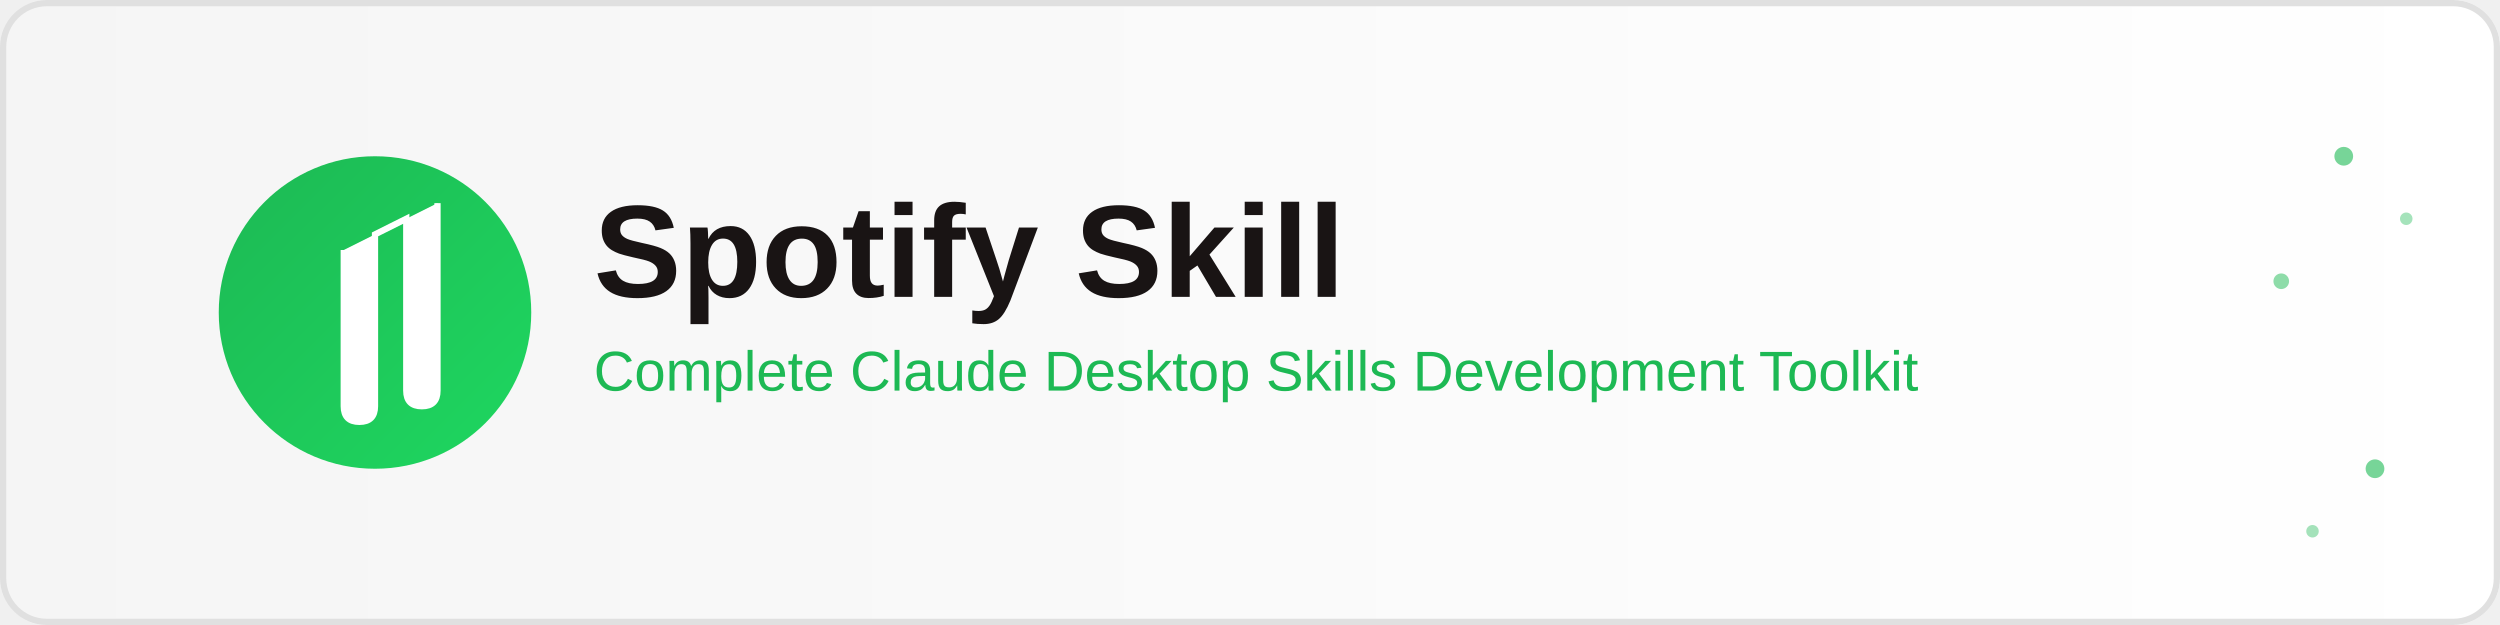
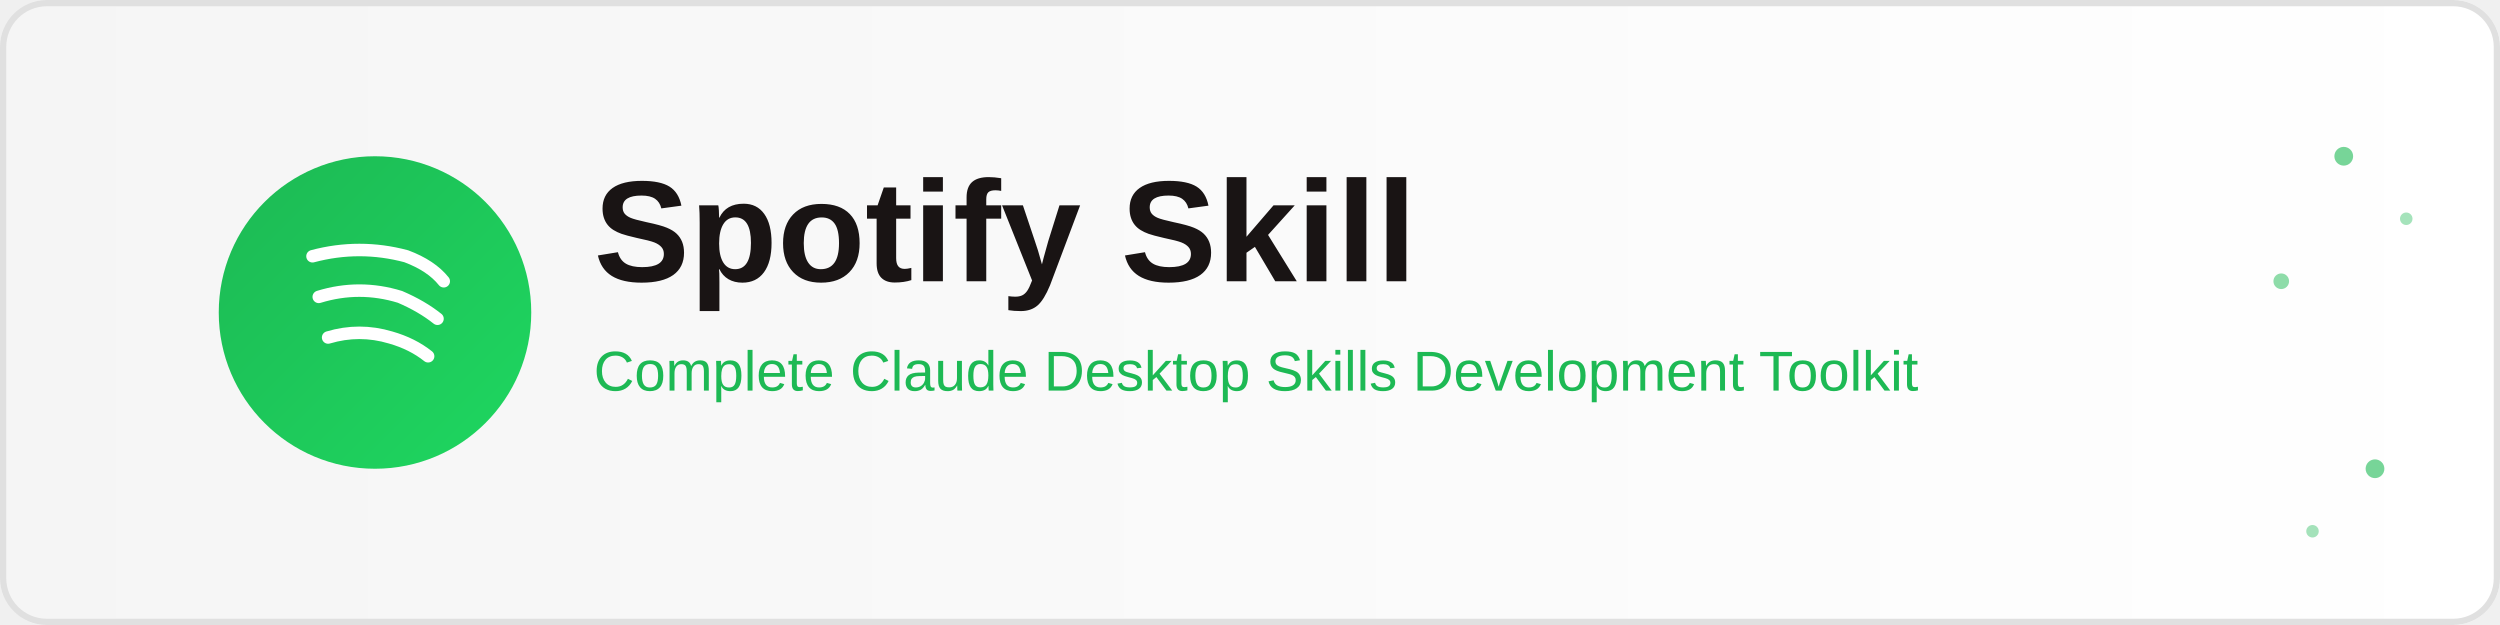
<svg xmlns="http://www.w3.org/2000/svg" width="800" height="200">
  <defs>
    <linearGradient id="grad1" x1="0%" y1="0%" x2="100%" y2="100%">
      <stop offset="0%" style="stop-color:#1DB954;stop-opacity:1" />
      <stop offset="100%" style="stop-color:#1ed760;stop-opacity:1" />
    </linearGradient>
    <linearGradient id="grad2" x1="0%" y1="0%" x2="100%" y2="0%">
      <stop offset="0%" style="stop-color:#f5f5f5;stop-opacity:1" />
      <stop offset="100%" style="stop-color:#ffffff;stop-opacity:1" />
    </linearGradient>
  </defs>
  <rect width="800" height="200" fill="url(#grad2)" rx="15" />
  <rect width="798" height="198" x="1" y="1" fill="none" stroke="#e0e0e0" stroke-width="2" rx="14" />
  <circle cx="120" cy="100" r="50" fill="url(#grad1)" />
-   <path d="M 110 80 L 110 130 Q 110 135 115 135 Q 120 135 120 130 L 120 75 L 130 70 L 130 125 Q 130 130 135 130 Q 140 130 140 125 L 140 65" fill="white" stroke="white" stroke-width="2" />
-   <text x="190" y="95" font-family="'Segoe UI', -apple-system, system-ui, Arial, sans-serif" font-size="42" font-weight="bold" fill="#191414">
+   <g transform="translate(120, 100)">
+     <path d="M -20 -18 Q -5 -22, 10 -18 Q 18 -15, 22 -10" fill="none" stroke="white" stroke-width="4" stroke-linecap="round" />
+     <path d="M -18 -5 Q -5 -9, 8 -5 Q 15 -2, 20 2" fill="none" stroke="white" stroke-width="4" stroke-linecap="round" />
+     <path d="M -15 8 Q -5 5, 5 8 Q 12 10, 17 14" fill="none" stroke="white" stroke-width="4" stroke-linecap="round" />
+   </g>
+   <text x="190" y="90" font-family="'Segoe UI', -apple-system, system-ui, Arial, sans-serif" font-size="46" font-weight="bold" fill="#191414">
    Spotify Skill
  </text>
  <text x="190" y="125" font-family="'Segoe UI', -apple-system, system-ui, Arial, sans-serif" font-size="18" fill="#1DB954">
    Complete Claude Desktop Skills Development Toolkit
  </text>
  <circle cx="750" cy="50" r="3" fill="#1DB954" opacity="0.6" />
  <circle cx="770" cy="70" r="2" fill="#1DB954" opacity="0.4" />
  <circle cx="730" cy="90" r="2.5" fill="#1DB954" opacity="0.5" />
  <circle cx="760" cy="150" r="3" fill="#1DB954" opacity="0.6" />
  <circle cx="740" cy="170" r="2" fill="#1DB954" opacity="0.4" />
</svg>
